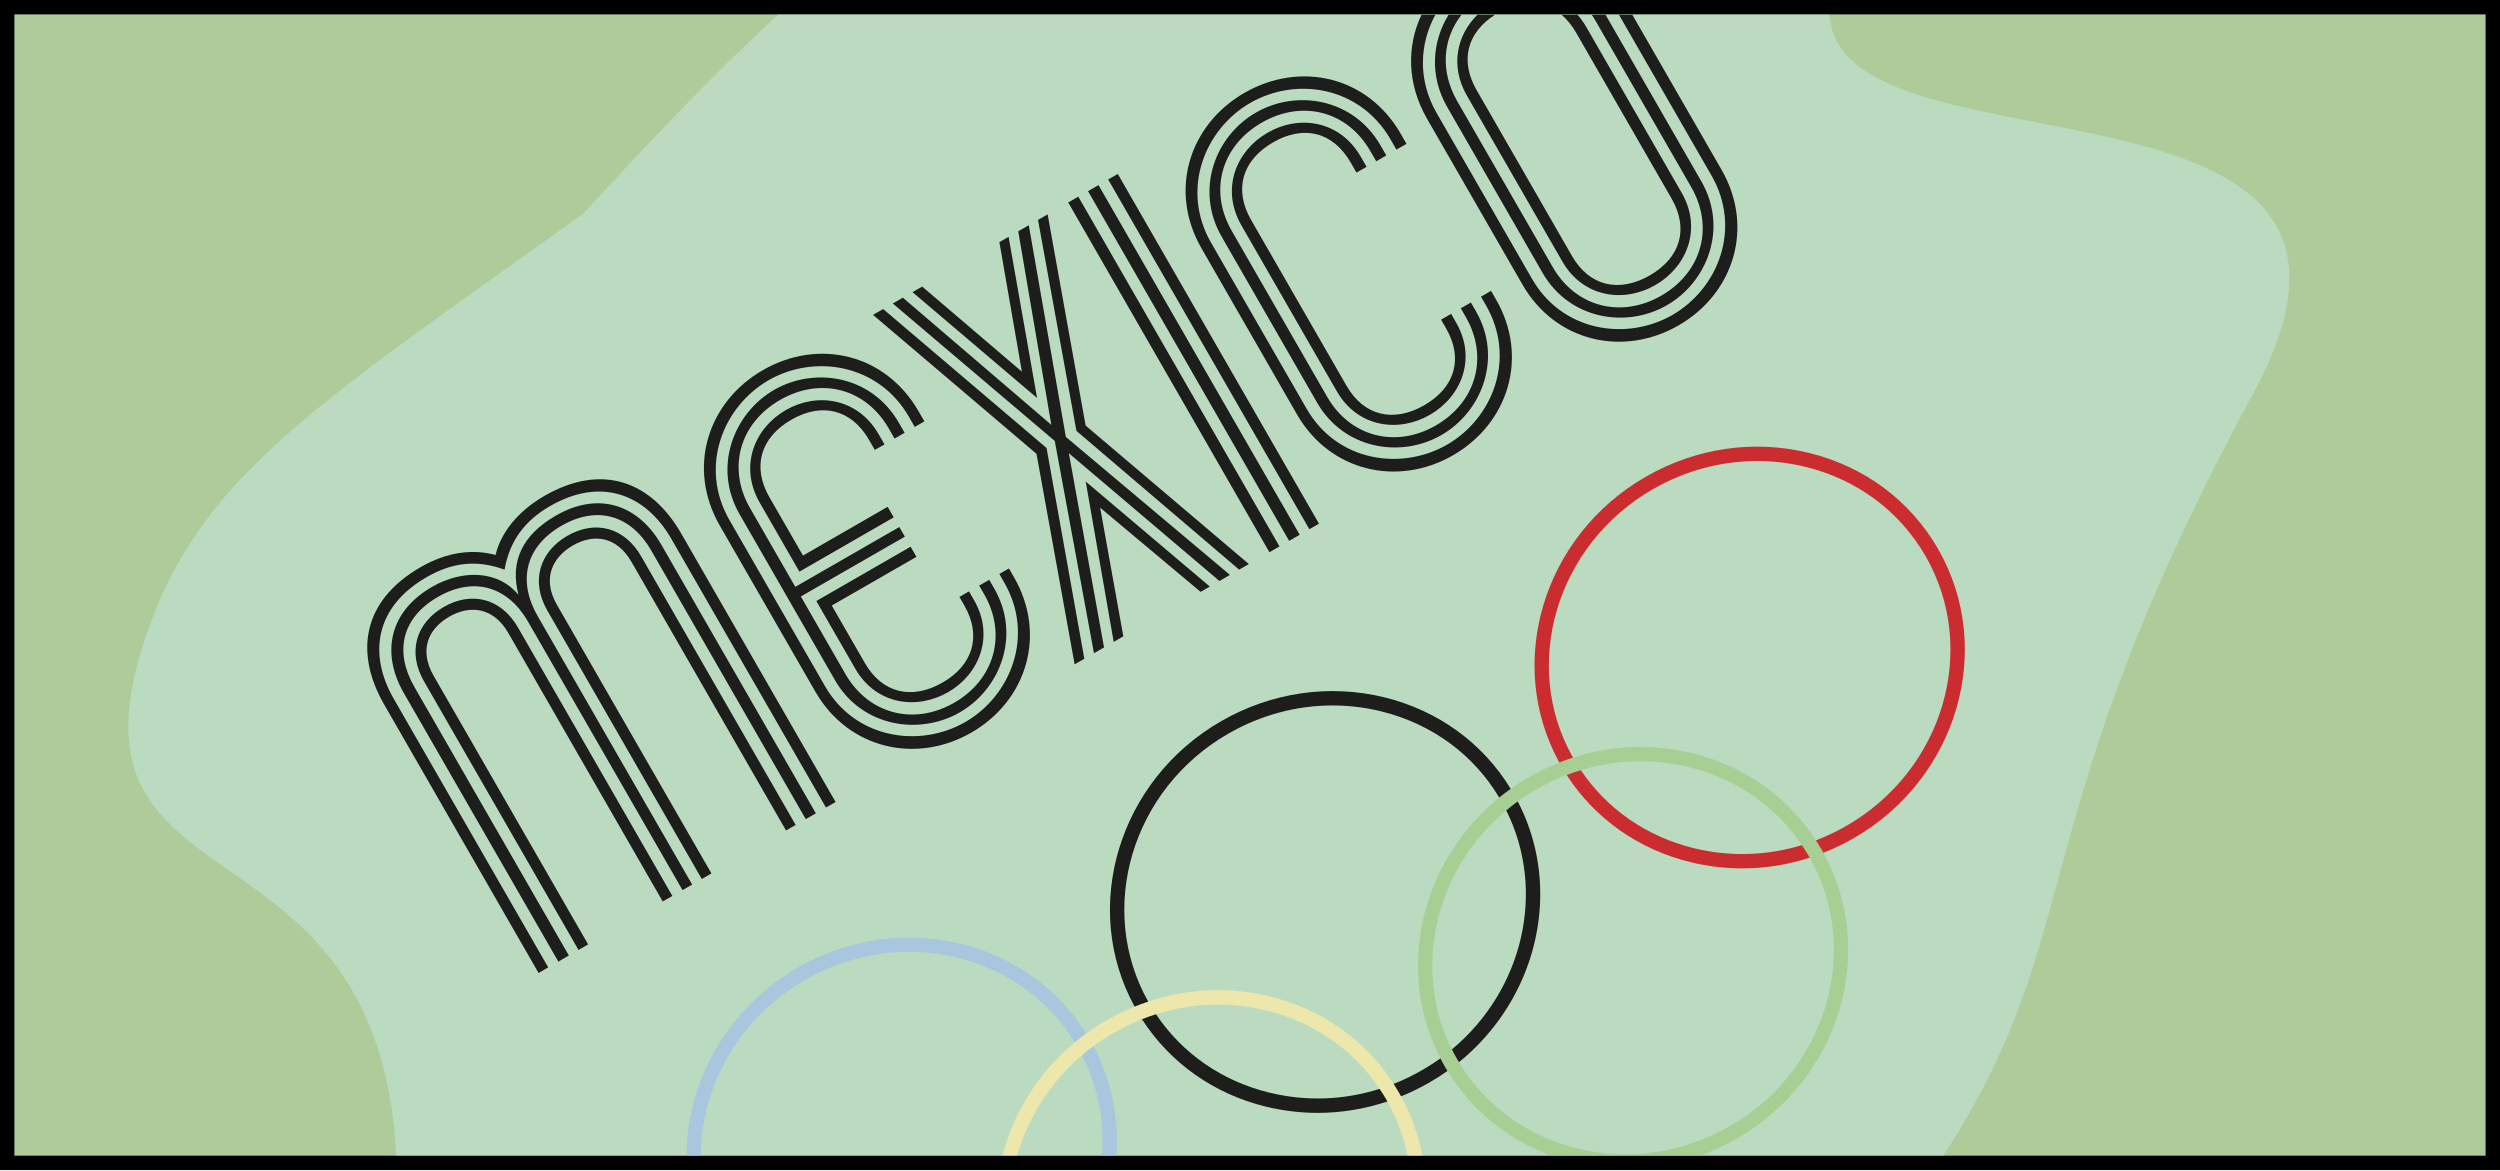
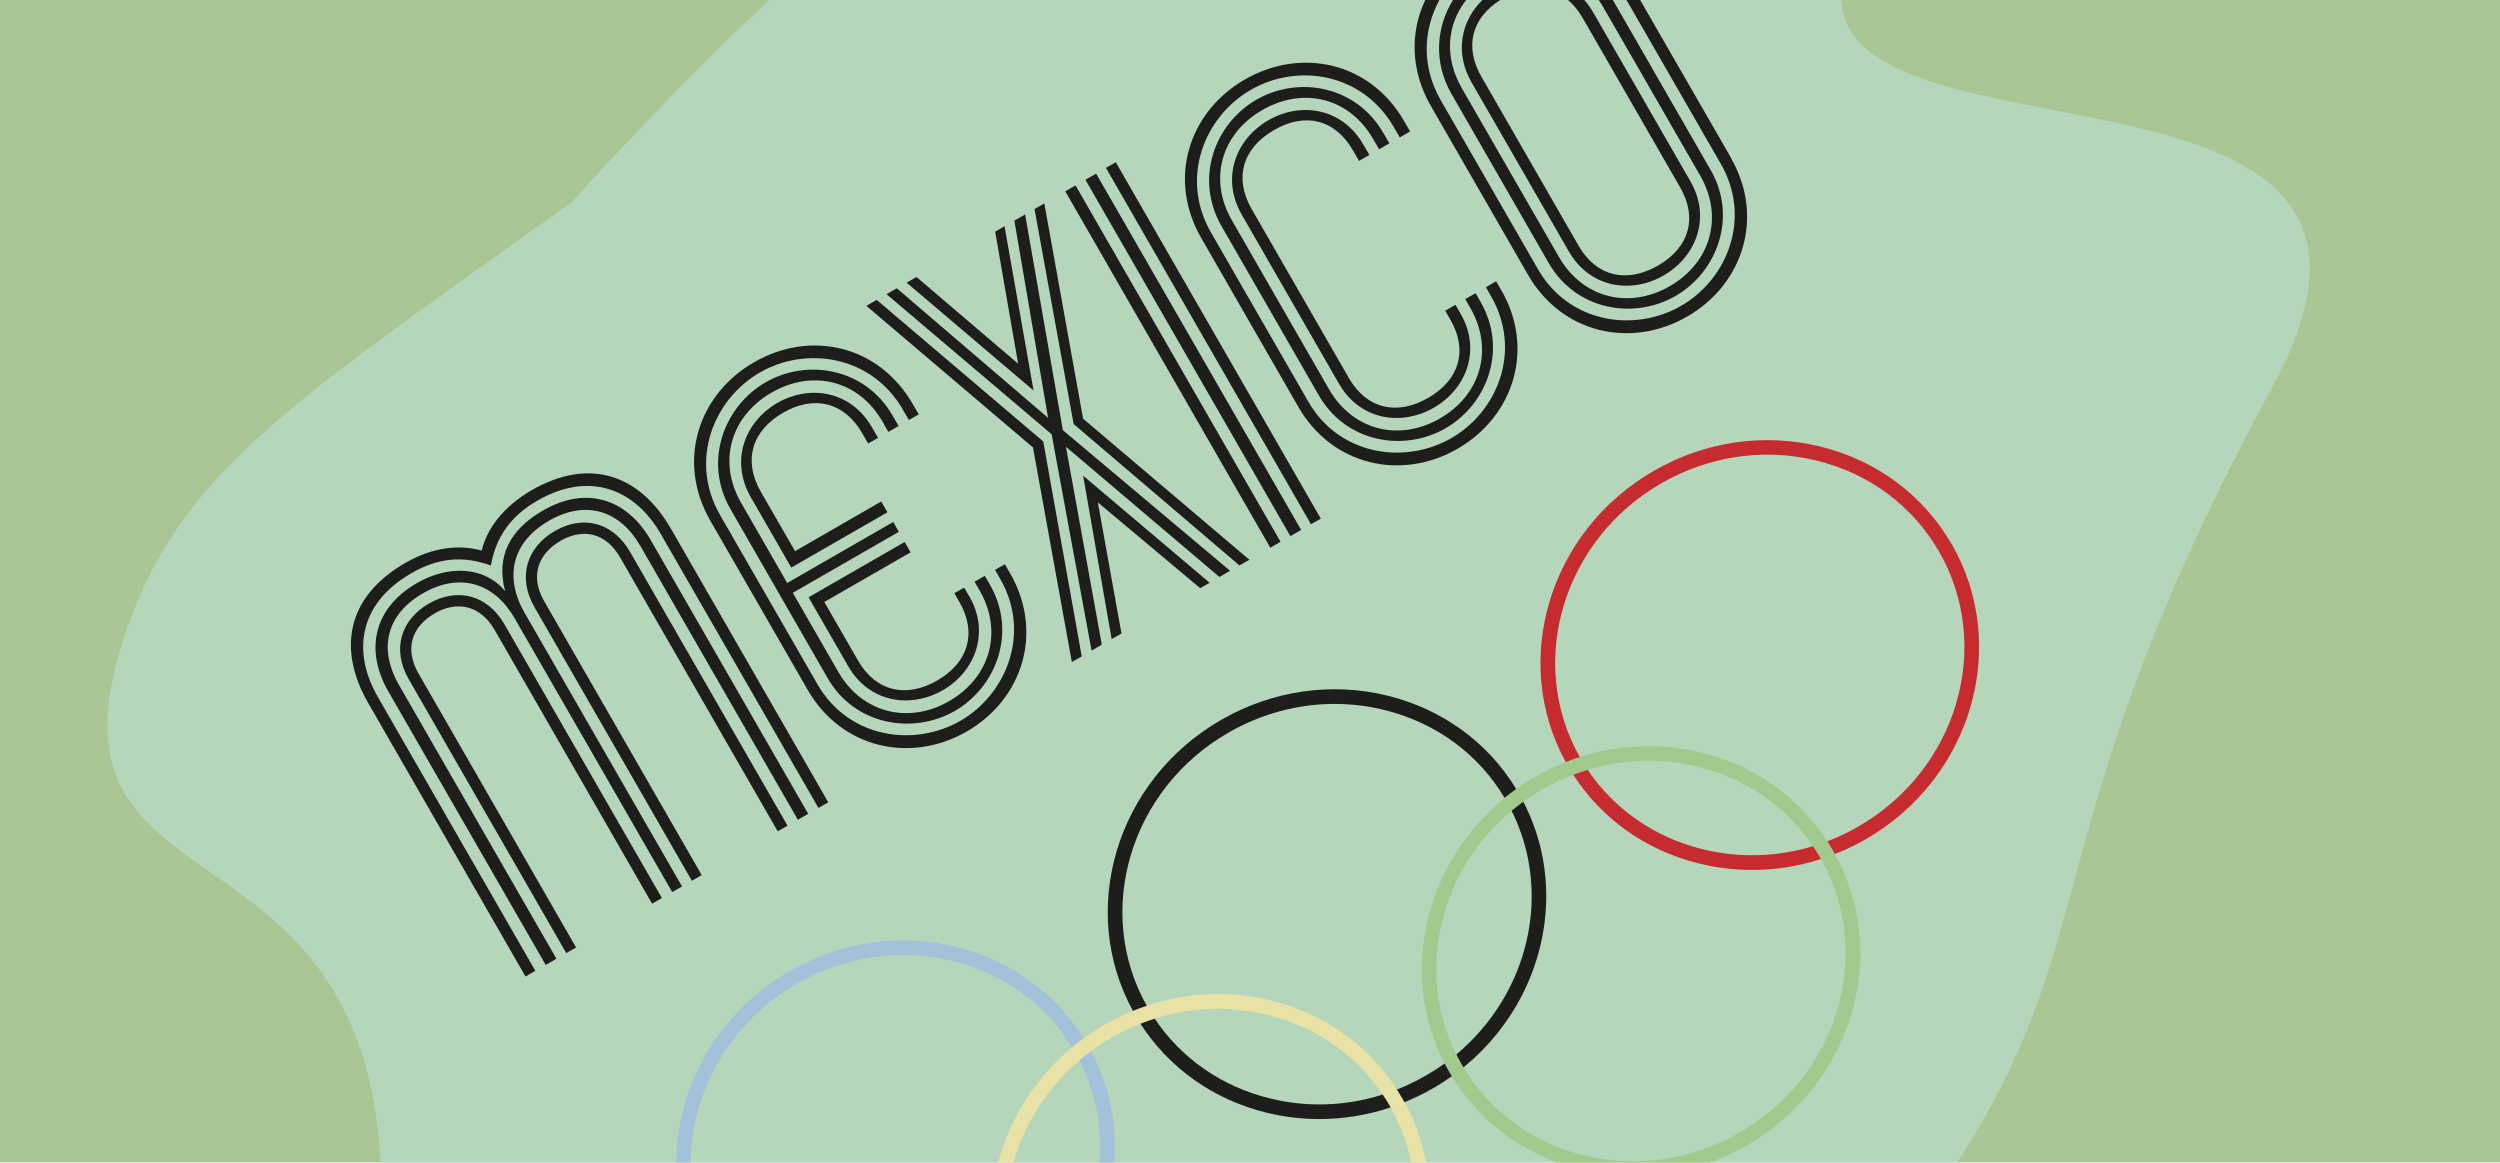
- <svg xmlns="http://www.w3.org/2000/svg" viewBox="0 0 347.54 162.66">
+ <svg xmlns="http://www.w3.org/2000/svg" id="Calque_2" viewBox="0 0 373.73 173.76">
  <defs>
-     <style>.f{fill:#eee7ab;}.g{fill:#a8cf93;}.h{fill:#a8c7de;}.i{fill:#bbdbc0;}.j{fill:#cb2c2f;}.k{fill:#1d1d1b;}.l{fill:#aecb99;stroke:#000;stroke-miterlimit:10;stroke-width:2px;}</style>
+     <style>.cls-1{fill:#e9e2a6;}.cls-2{fill:#b6d6bb;}.cls-3{fill:#a3ca8e;}.cls-4{fill:#a3c2d9;}.cls-5{fill:#a9c694;}.cls-6{fill:#c62c2f;}.cls-7{fill:#1d1d1b;}</style>
  </defs>
-   <g id="a" />
-   <g id="b">
-     <g id="c">
+   <g id="main">
+     <g>
+       <rect class="cls-5" width="373.73" height="173.76" />
      <g>
-         <rect class="l" x="1" y="1" width="345.54" height="160.66" />
+         <g id="petit_logo_avant">
+           <path class="cls-2" d="M339.79,57.69c-35.61,65.62-24.8,81.64-47.11,115.94-.03,.04-.05,.09-.09,.13H56.89c-2.76-52.92-51.57-36.46-38.65-77.52,8.03-25.51,25.12-35.84,67.1-65.91,11.24-12.27,20.87-22.22,29.69-30.33h160.17c.03,.3,.08,.59,.12,.9,3.52,24.67,92.67,4.82,64.47,56.79Z" />
+         </g>
        <g>
-           <g id="d">
-             <path class="i" d="M313.24,54.69c-32.49,59.88-22.63,74.5-42.99,105.8-.03,.04-.05,.08-.08,.12H55.09c-2.52-48.29-47.06-33.27-35.27-70.74,7.33-23.28,22.92-32.7,61.23-60.14,10.26-11.2,19.04-20.28,27.09-27.68H254.3c.03,.27,.07,.54,.11,.82,3.21,22.51,84.56,4.4,58.83,51.82Z" />
+           <g id="anneaux...">
+             <g>
+               <path class="cls-4" d="M163.1,157.12c-.16-.32-.34-.64-.52-.94-.19-.33-.38-.65-.59-.96-4.27-6.85-10.99-11.68-19.05-13.67-8.41-2.07-17.25-.79-24.91,3.63-10.76,6.19-16.89,17.33-16.94,28.59h2.19c.05-10.51,5.79-20.9,15.85-26.7,4.93-2.84,10.39-4.3,15.88-4.3,2.48,0,4.96,.3,7.41,.9,7.57,1.86,13.87,6.43,17.83,12.9,.15,.23,.28,.46,.43,.7,.24,.41,.46,.82,.67,1.24,2.48,4.83,3.43,10.09,3.04,15.25h2.19c.42-5.64-.69-11.4-3.47-16.65Z" />
+               <path class="cls-7" d="M227.73,119.85c-.2-.41-.42-.81-.65-1.21-.14-.24-.28-.48-.43-.71-4.26-6.99-11.05-11.91-19.2-13.93-8.41-2.07-17.26-.78-24.92,3.63-15.63,9-21.45,28.38-13.17,43.48,.1,.2,.21,.38,.32,.58,.26,.45,.53,.9,.8,1.34,4.3,6.65,10.91,11.35,18.83,13.3,2.62,.64,5.28,.96,7.95,.96,3.58,0,7.17-.59,10.62-1.74,.7-.23,1.39-.49,2.08-.78,1.46-.59,2.88-1.28,4.27-2.08,.98-.56,1.91-1.16,2.79-1.79,.6-.44,1.18-.88,1.75-1.34,7.97-6.47,12.38-16,12.38-25.62,0-4.8-1.11-9.63-3.43-14.1Zm-10.03,37.77c-.57,.47-1.15,.93-1.76,1.37-.89,.65-1.83,1.25-2.81,1.81-1.39,.8-2.84,1.5-4.31,2.08-.71,.27-1.42,.53-2.15,.76-5.46,1.73-11.25,1.94-16.84,.56-7.18-1.76-13.23-5.97-17.22-11.93-.37-.54-.71-1.1-1.04-1.67-.04-.09-.1-.16-.14-.25-7.92-14.1-2.5-32.36,12.2-40.82,4.94-2.84,10.4-4.3,15.89-4.3,2.48,0,4.96,.3,7.41,.9,3.91,.96,7.5,2.65,10.6,4.95,2.95,2.2,5.46,4.95,7.38,8.18,.1,.15,.2,.31,.28,.47,.28,.49,.55,.99,.79,1.49,6.16,12.32,2.53,27.41-8.27,36.41Z" />
+               <path class="cls-6" d="M291.78,81.39c-4.24-7.36-11.21-12.56-19.64-14.63-8.41-2.07-17.26-.79-24.91,3.63-15.65,9-21.47,28.42-13.16,43.53,.1,.19,.2,.36,.3,.54,.26,.46,.55,.92,.82,1.37,4.3,6.63,10.91,11.32,18.81,13.26,2.62,.65,5.28,.96,7.95,.96,3.47,0,6.94-.55,10.28-1.63,.7-.22,1.39-.47,2.08-.75,1.58-.61,3.11-1.36,4.61-2.21,15.82-9.11,21.6-28.88,12.87-44.07Zm-13.96,42.17c-1.5,.87-3.06,1.6-4.65,2.21-.71,.26-1.42,.52-2.15,.73-5.36,1.62-11.04,1.8-16.5,.45-7.16-1.76-13.18-5.95-17.17-11.87-.38-.56-.75-1.14-1.08-1.73-.03-.07-.07-.12-.11-.19-7.98-14.11-2.54-32.41,12.16-40.89,4.94-2.84,10.4-4.3,15.89-4.3,2.48,0,4.96,.3,7.41,.9,7.84,1.93,14.32,6.76,18.26,13.6,8.13,14.14,2.73,32.56-12.05,41.07Z" />
+               <path class="cls-1" d="M209.96,164.78c-.1-.2-.21-.38-.32-.57-.26-.45-.53-.89-.81-1.33-4.28-6.66-10.91-11.36-18.83-13.31-6.16-1.52-12.57-1.23-18.56,.78-.7,.23-1.39,.48-2.07,.77-1.46,.58-2.88,1.28-4.27,2.08-1.08,.62-2.12,1.29-3.1,2.02-.6,.43-1.18,.89-1.74,1.36-5.53,4.58-9.3,10.66-11.02,17.19h2.27c1.64-5.78,5.01-11.13,9.85-15.25,.56-.48,1.15-.95,1.75-1.39,.98-.72,2.01-1.39,3.08-2.02,1.4-.8,2.84-1.5,4.31-2.07,.7-.28,1.41-.54,2.14-.77,3.08-.98,6.26-1.47,9.45-1.47,2.48,0,4.96,.31,7.41,.91,3.92,.96,7.5,2.65,10.59,4.95,2.59,1.92,4.82,4.27,6.62,6.98,.37,.54,.72,1.1,1.05,1.67,.04,.09,.1,.16,.14,.25,1.47,2.62,2.49,5.38,3.06,8.21h2.25c-.58-3.09-1.64-6.11-3.22-8.99Z" />
+               <path class="cls-3" d="M274.3,127.67c-.1-.18-.2-.35-.3-.53-.26-.46-.55-.92-.83-1.37-4.28-6.64-10.89-11.32-18.79-13.27-6.05-1.49-12.32-1.24-18.22,.67-.7,.22-1.39,.46-2.08,.75-1.58,.61-3.12,1.35-4.61,2.21-.98,.56-1.91,1.16-2.79,1.8-.6,.43-1.18,.87-1.75,1.33-11.94,9.71-15.91,26.3-8.96,39.74,.21,.41,.43,.81,.66,1.21,.14,.24,.28,.48,.43,.71,3.64,5.96,9.12,10.43,15.71,12.85h22.91c1.88-.68,3.72-1.53,5.49-2.56,15.64-9,21.47-28.43,13.15-43.53Zm-14.25,41.63c-7.17,4.13-15.44,5.34-23.3,3.4-7.65-1.88-14.02-6.54-17.97-13.13-.1-.15-.2-.31-.28-.47-.28-.49-.55-.99-.79-1.48-6.16-12.32-2.53-27.41,8.27-36.41,.56-.47,1.15-.93,1.75-1.37,.9-.65,1.84-1.25,2.82-1.82,1.5-.87,3.06-1.6,4.64-2.2,.71-.27,1.44-.53,2.16-.73,2.97-.9,6.03-1.36,9.1-1.36,2.48,0,4.96,.3,7.41,.9,7.16,1.78,13.19,5.95,17.17,11.88,.38,.56,.75,1.13,1.08,1.72,.03,.07,.07,.12,.11,.19,7.98,14.11,2.55,32.42-12.16,40.89Z" />
+             </g>
          </g>
          <g>
-             <g id="e">
-               <g>
-                 <path class="h" d="M152.01,145.42c-.15-.29-.31-.58-.47-.86-.17-.3-.35-.59-.54-.88-3.9-6.25-10.03-10.66-17.38-12.47-7.67-1.89-15.74-.72-22.73,3.31-9.82,5.65-15.41,15.81-15.46,26.09h2c.05-9.59,5.28-19.07,14.46-24.36,4.5-2.59,9.48-3.92,14.49-3.92,2.26,0,4.53,.27,6.76,.82,6.91,1.7,12.66,5.87,16.27,11.77,.14,.21,.26,.42,.39,.64,.22,.37,.42,.75,.61,1.13,2.26,4.41,3.13,9.21,2.77,13.92h2c.38-5.15-.63-10.4-3.17-15.19Z" />
-                 <path class="k" d="M210.99,111.41c-.18-.37-.38-.74-.59-1.1-.13-.22-.26-.44-.39-.65-3.89-6.38-10.08-10.87-17.52-12.71-7.67-1.89-15.75-.71-22.74,3.31-14.26,8.21-19.57,25.9-12.02,39.68,.09,.18,.19,.35,.29,.53,.24,.41,.48,.82,.73,1.22,3.92,6.07,9.96,10.36,17.18,12.14,2.39,.58,4.82,.88,7.25,.88,3.27,0,6.54-.54,9.69-1.59,.64-.21,1.27-.45,1.9-.71,1.33-.54,2.63-1.17,3.9-1.9,.89-.51,1.74-1.06,2.55-1.63,.55-.4,1.08-.8,1.6-1.22,7.27-5.9,11.3-14.6,11.3-23.38,0-4.38-1.01-8.79-3.13-12.87Zm-9.15,34.47c-.52,.43-1.05,.85-1.61,1.25-.81,.59-1.67,1.14-2.56,1.65-1.27,.73-2.59,1.37-3.93,1.9-.65,.25-1.3,.48-1.96,.69-4.98,1.58-10.27,1.77-15.37,.51-6.55-1.61-12.07-5.45-15.71-10.89-.34-.49-.65-1-.95-1.52-.04-.08-.09-.15-.13-.23-7.23-12.87-2.28-29.53,11.13-37.25,4.51-2.59,9.49-3.92,14.5-3.92,2.26,0,4.53,.27,6.76,.82,3.57,.88,6.84,2.42,9.67,4.52,2.69,2.01,4.98,4.52,6.73,7.46,.09,.14,.18,.28,.26,.43,.26,.45,.5,.9,.72,1.36,5.62,11.24,2.31,25.01-7.55,33.22Z" />
-                 <path class="j" d="M269.43,76.32c-3.87-6.72-10.23-11.46-17.92-13.35-7.67-1.89-15.75-.72-22.73,3.31-14.28,8.21-19.59,25.93-12.01,39.72,.09,.17,.18,.33,.27,.49,.24,.42,.5,.84,.75,1.25,3.92,6.05,9.96,10.33,17.16,12.1,2.39,.59,4.82,.88,7.25,.88,3.17,0,6.33-.5,9.38-1.49,.64-.2,1.27-.43,1.9-.68,1.44-.56,2.84-1.24,4.21-2.02,14.44-8.31,19.71-26.35,11.74-40.21Zm-12.74,38.48c-1.37,.79-2.79,1.46-4.24,2.02-.65,.24-1.3,.47-1.96,.67-4.89,1.48-10.07,1.64-15.06,.41-6.53-1.61-12.03-5.43-15.67-10.83-.35-.51-.68-1.04-.99-1.58-.03-.06-.06-.11-.1-.17-7.28-12.88-2.32-29.57,11.1-37.31,4.51-2.59,9.49-3.92,14.5-3.92,2.26,0,4.53,.27,6.76,.82,7.15,1.76,13.07,6.17,16.66,12.41,7.42,12.9,2.49,29.71-11,37.48Z" />
-                 <path class="f" d="M194.77,152.41c-.09-.18-.19-.35-.29-.52-.24-.41-.48-.81-.74-1.21-3.91-6.08-9.96-10.37-17.18-12.15-5.62-1.39-11.47-1.12-16.94,.71-.64,.21-1.27,.44-1.89,.7-1.33,.53-2.63,1.17-3.9,1.9-.99,.57-1.93,1.18-2.83,1.84-.55,.39-1.08,.81-1.59,1.24-5.05,4.18-8.49,9.73-10.06,15.69h2.07c1.5-5.27,4.57-10.16,8.99-13.92,.51-.44,1.05-.87,1.6-1.27,.89-.66,1.83-1.27,2.81-1.84,1.28-.73,2.59-1.37,3.93-1.89,.64-.26,1.29-.49,1.95-.7,2.81-.89,5.71-1.34,8.62-1.34,2.26,0,4.53,.28,6.76,.83,3.58,.88,6.84,2.42,9.66,4.52,2.36,1.75,4.4,3.9,6.04,6.37,.34,.49,.66,1,.96,1.52,.04,.08,.09,.15,.13,.23,1.34,2.39,2.27,4.91,2.79,7.49h2.05c-.53-2.82-1.5-5.58-2.94-8.2Z" />
-                 <path class="g" d="M253.48,118.55c-.09-.16-.18-.32-.27-.48-.24-.42-.5-.84-.76-1.25-3.91-6.06-9.94-10.33-17.15-12.11-5.52-1.36-11.24-1.13-16.63,.61-.64,.2-1.27,.42-1.9,.68-1.44,.56-2.85,1.23-4.21,2.02-.89,.51-1.74,1.06-2.55,1.64-.55,.39-1.08,.79-1.6,1.21-10.9,8.86-14.52,24-8.18,36.26,.19,.37,.39,.74,.6,1.1,.13,.22,.26,.44,.39,.65,3.32,5.44,8.32,9.52,14.34,11.73h20.91c1.72-.62,3.39-1.4,5.01-2.34,14.27-8.21,19.59-25.94,12-39.72Zm-13,37.99c-6.54,3.77-14.09,4.87-21.26,3.1-6.98-1.72-12.79-5.97-16.4-11.98-.09-.14-.18-.28-.26-.43-.26-.45-.5-.9-.72-1.35-5.62-11.24-2.31-25.01,7.55-33.22,.51-.43,1.05-.85,1.6-1.25,.82-.59,1.68-1.14,2.57-1.66,1.37-.79,2.79-1.46,4.23-2.01,.65-.25,1.31-.48,1.97-.67,2.71-.82,5.5-1.24,8.3-1.24,2.26,0,4.53,.27,6.76,.82,6.53,1.62,12.04,5.43,15.67,10.84,.35,.51,.68,1.03,.99,1.57,.03,.06,.06,.11,.1,.17,7.28,12.88,2.33,29.58-11.1,37.31Z" />
-               </g>
-             </g>
-             <g>
-               <path class="k" d="M79.65,75.82c2.93-1.68,6.11-1.24,8.14,2.3l21.48,37.33,1.34-.77-21.47-37.33c-2.36-4.09-6.42-5.08-10.26-2.87-3.84,2.21-5.15,6.3-2.8,10.38l21.48,37.34,1.34-.78-21.47-37.33c-2.04-3.54-.77-6.54,2.22-8.27Zm-17.2,9.91c2.93-1.69,6.17-1.28,8.21,2.26l21.47,37.33,1.34-.77-21.47-37.33c-2.35-4.09-6.48-5.05-10.32-2.84-3.84,2.22-5.08,6.26-2.73,10.35l21.47,37.33,1.34-.77-21.47-37.33c-2.04-3.54-.82-6.51,2.16-8.23Zm15.62-12.65c5.01-2.88,9.66-1.42,12.47,3.46l21.47,37.33,1.41-.8-21.48-37.34c-3.16-5.49-8.64-7.53-14.67-4.05-4.58,2.63-6.44,6.3-5.19,11.02-2.75-3.37-7.68-3.61-12.01-1.12-6.04,3.48-7.09,9.27-3.93,14.77l21.48,37.33,1.46-.85-21.47-37.33c-2.81-4.88-1.8-9.6,3.27-12.52,5-2.88,9.71-1.45,12.52,3.43l21.48,37.33,1.34-.77-21.48-37.33c-2.8-4.88-1.73-9.65,3.33-12.56Zm16.62,1.07c-4.07-7.07-10.83-9.92-19-5.22-3.78,2.18-6.1,5.22-6.8,8.22-3.08-.83-6.62-.49-10.4,1.68-8.23,4.74-9.16,12.02-5.09,19.1l21.47,37.33,1.34-.78-21.47-37.33c-3.55-6.16-2.64-12.77,4.56-16.91,3.66-2.11,7.04-2.43,10.84-1.05,.71-3.98,2.76-6.78,6.35-8.85,7.14-4.11,13.31-1.57,16.85,4.59l21.48,37.33,1.34-.77-21.47-37.34Z" />
-               <path class="k" d="M135.41,83.43l-.7-1.22-1.34,.77,.7,1.22c2.42,4.21,1.18,8.26-3.03,10.68-4.27,2.46-8.39,1.5-10.81-2.71l-4.6-7.99,11.77-6.77-.81-1.41-13.11,7.55,5.41,9.4c2.87,5,8.53,5.8,12.92,3.27,4.33-2.49,6.48-7.79,3.6-12.79Zm-12.01-12.98l-11.77,6.78-4.67-8.11c-2.45-4.27-1.21-8.32,3.06-10.78,4.21-2.42,8.33-1.46,10.79,2.81l.8,1.4,1.35-.77-.81-1.41c-2.91-5.06-8.57-5.86-12.9-3.37-4.39,2.53-6.54,7.82-3.63,12.89l5.51,9.58,13.11-7.55-.84-1.47Zm14.82,11.37l-.7-1.22-1.4,.8,.7,1.22c3.19,5.55,1.45,11.84-4.17,15.07-5.61,3.23-11.91,1.58-15.11-3.97l-6.21-10.8,14.46-8.32-.77-1.34-14.46,8.32-6.28-10.92c-3.23-5.61-1.45-11.83,4.16-15.06,5.61-3.23,11.88-1.65,15.11,3.96l.81,1.41,1.4-.81-.81-1.4c-3.75-6.53-11.64-7.83-17.32-4.57-5.67,3.27-8.57,10.79-4.81,17.31l13.26,23.06c3.72,6.47,11.67,7.73,17.35,4.47,5.67-3.27,8.51-10.75,4.79-17.21Zm2.74-1.58l-.7-1.22-1.34,.77,.7,1.22c4.25,7.38,.86,15.74-5.42,19.36-6.34,3.65-15.28,2.38-19.52-5l-13.27-23.06c-4.28-7.44-.89-15.81,5.45-19.46,6.28-3.61,15.22-2.34,19.5,5.1l.8,1.4,1.35-.77-.81-1.4c-4.63-8.05-13.96-10.16-21.64-5.73-7.69,4.42-10.62,13.58-5.99,21.63l13.27,23.06c4.59,7.99,14.02,10.12,21.7,5.7,7.69-4.43,10.52-13.61,5.92-21.6Z" />
-               <path class="k" d="M168.18,81.54l-17.25-14.6,3.89,22.29,1.34-.77-3.22-17.88,13.96,11.7,1.28-.74Zm-17.26-22.38l-5.28-29.36-1.34,.77,5.34,29.33,22.62,19.29,1.35-.78-22.69-19.25Zm-10.71-26.24l-1.28,.74,3.13,18.01-13.86-11.83-1.35,.77,17.32,14.72-3.96-22.41Zm30.77,47l-22.81-19.18-5.15-29.43-1.47,.84,4.6,26.91-20.64-17.68-1.4,.81,22.52,19.11,5.45,29.51,1.4-.81-4.89-26.99,20.93,17.76,1.46-.85Zm-25.49-17.64l-22.72-19.32-1.41,.81,22.73,19.32,5.3,29.26,1.35-.77-5.25-29.3Z" />
-               <path class="k" d="M155.39,24.18l-1.34,.77,27.97,48.62,1.34-.77-27.97-48.62Zm-2.68,1.55l-1.46,.84,27.96,48.62,1.47-.85-27.97-48.61Zm-2.81,1.61l-1.4,.81,27.97,48.62,1.4-.81-27.97-48.62Z" />
-               <path class="k" d="M202.43,44.85l-.7-1.22-1.4,.81,.7,1.21c2.42,4.21,1.24,8.22-3.03,10.68-4.27,2.46-8.39,1.5-10.81-2.7l-13.27-23.06c-2.45-4.27-1.21-8.32,3.06-10.78,4.27-2.46,8.33-1.46,10.79,2.81l.8,1.4,1.41-.81-.81-1.4c-2.91-5.06-8.57-5.87-12.96-3.34-4.39,2.53-6.54,7.83-3.63,12.89l13.26,23.06c2.88,5,8.54,5.8,12.93,3.27,4.39-2.52,6.54-7.82,3.66-12.82Zm2.75-1.58l-.7-1.22-1.41,.8,.7,1.22c3.2,5.56,1.45,11.84-4.16,15.07-5.61,3.23-11.91,1.58-15.11-3.97l-13.26-23.06c-3.23-5.61-1.45-11.83,4.16-15.06,5.61-3.23,11.88-1.65,15.11,3.97l.81,1.4,1.4-.81-.81-1.4c-3.75-6.53-11.65-7.83-17.32-4.56-5.67,3.26-8.51,10.74-4.75,17.27l13.26,23.06c3.72,6.46,11.61,7.77,17.28,4.5,5.68-3.27,8.52-10.75,4.8-17.21Zm2.8-1.62l-.7-1.22-1.4,.81,.7,1.22c4.25,7.38,.92,15.71-5.42,19.36-6.35,3.65-15.28,2.38-19.52-5l-13.27-23.06c-4.28-7.44-.89-15.81,5.45-19.46,6.34-3.65,15.21-2.34,19.5,5.1l.8,1.4,1.41-.8-.81-1.41c-4.63-8.05-14.02-10.11-21.71-5.69-7.68,4.42-10.61,13.58-5.98,21.63l13.26,23.06c4.6,7.99,14.02,10.12,21.71,5.7,7.68-4.43,10.58-13.65,5.98-21.64Z" />
-               <path class="k" d="M233.78,26.8l-13.27-23.06c-.36-.63-.77-1.19-1.21-1.69h-2.22c.75,.64,1.44,1.48,2.03,2.5l13.27,23.06c2.42,4.21,1.23,8.22-3.04,10.68-4.27,2.45-8.39,1.5-10.81-2.71l-13.26-23.06c-2.36-4.1-1.31-8,2.56-10.47h-2.44c-2.85,2.8-3.85,7.1-1.47,11.24l13.27,23.06c2.88,5,8.53,5.81,12.93,3.28,4.39-2.53,6.54-7.83,3.66-12.83Zm0,0l-13.27-23.06c-.36-.63-.77-1.19-1.21-1.69h-2.22c.75,.64,1.44,1.48,2.03,2.5l13.27,23.06c2.42,4.21,1.23,8.22-3.04,10.68-4.27,2.45-8.39,1.5-10.81-2.71l-13.26-23.06c-2.36-4.1-1.31-8,2.56-10.47h-2.44c-2.85,2.8-3.85,7.1-1.47,11.24l13.27,23.06c2.88,5,8.53,5.81,12.93,3.28,4.39-2.53,6.54-7.83,3.66-12.83Zm2.74-1.58l-13.26-23.06s-.04-.08-.07-.11h-1.92c.2,.29,.4,.6,.58,.92l13.27,23.06c3.19,5.55,1.45,11.83-4.16,15.06s-11.92,1.59-15.11-3.97l-13.27-23.05c-2.39-4.16-2.04-8.66,.6-12.02h-1.8c-2.27,3.67-2.71,8.46-.2,12.82l13.26,23.06c3.72,6.47,11.62,7.77,17.29,4.5,5.67-3.26,8.51-10.74,4.79-17.21Zm-2.74,1.58l-13.27-23.06c-.36-.63-.77-1.19-1.21-1.69h-2.22c.75,.64,1.44,1.48,2.03,2.5l13.27,23.06c2.42,4.21,1.23,8.22-3.04,10.68-4.27,2.45-8.39,1.5-10.81-2.71l-13.26-23.06c-2.36-4.1-1.31-8,2.56-10.47h-2.44c-2.85,2.8-3.85,7.1-1.47,11.24l13.27,23.06c2.88,5,8.53,5.81,12.93,3.28,4.39-2.53,6.54-7.83,3.66-12.83Zm2.74-1.58l-13.26-23.06s-.04-.08-.07-.11h-1.92c.2,.29,.4,.6,.58,.92l13.27,23.06c3.19,5.55,1.45,11.83-4.16,15.06s-11.92,1.59-15.11-3.97l-13.27-23.05c-2.39-4.16-2.04-8.66,.6-12.02h-1.8c-2.27,3.67-2.71,8.46-.2,12.82l13.26,23.06c3.72,6.47,11.62,7.77,17.29,4.5,5.67-3.26,8.51-10.74,4.79-17.21Zm-2.74,1.58l-13.27-23.06c-.36-.63-.77-1.19-1.21-1.69h-2.22c.75,.64,1.44,1.48,2.03,2.5l13.27,23.06c2.42,4.21,1.23,8.22-3.04,10.68-4.27,2.45-8.39,1.5-10.81-2.71l-13.26-23.06c-2.36-4.1-1.31-8,2.56-10.47h-2.44c-2.85,2.8-3.85,7.1-1.47,11.24l13.27,23.06c2.88,5,8.53,5.81,12.93,3.28,4.39-2.53,6.54-7.83,3.66-12.83Zm5.55-3.19l-12.41-21.56h-1.86l12.87,22.36c4.24,7.38,.91,15.71-5.43,19.37-6.34,3.65-15.27,2.38-19.52-5.01l-13.26-23.05c-2.68-4.66-2.36-9.67-.18-13.67h-1.93c-2.07,4.37-2.02,9.6,.76,14.44l13.27,23.06c4.6,7.99,14.02,10.11,21.7,5.69,7.69-4.42,10.58-13.64,5.99-21.63Zm-2.81,1.61l-13.26-23.06s-.04-.08-.07-.11h-1.92c.2,.29,.4,.6,.58,.92l13.27,23.06c3.19,5.55,1.45,11.83-4.16,15.06s-11.92,1.59-15.11-3.97l-13.27-23.05c-2.39-4.16-2.04-8.66,.6-12.02h-1.8c-2.27,3.67-2.71,8.46-.2,12.82l13.26,23.06c3.72,6.47,11.62,7.77,17.29,4.5,5.67-3.26,8.51-10.74,4.79-17.21Zm-2.74,1.58l-13.27-23.06c-.36-.63-.77-1.19-1.21-1.69h-2.22c.75,.64,1.44,1.48,2.03,2.5l13.27,23.06c2.42,4.21,1.23,8.22-3.04,10.68-4.27,2.45-8.39,1.5-10.81-2.71l-13.26-23.06c-2.36-4.1-1.31-8,2.56-10.47h-2.44c-2.85,2.8-3.85,7.1-1.47,11.24l13.27,23.06c2.88,5,8.53,5.81,12.93,3.28,4.39-2.53,6.54-7.83,3.66-12.83Z" />
-             </g>
+             <path class="cls-7" d="M83.8,80.84c3.21-1.84,6.7-1.36,8.92,2.52l23.54,40.91,1.47-.84-23.53-40.91c-2.59-4.48-7.04-5.57-11.24-3.15-4.21,2.42-5.64,6.9-3.07,11.38l23.54,40.92,1.47-.85-23.53-40.91c-2.24-3.88-.84-7.17,2.43-9.06Zm-18.85,10.86c3.21-1.85,6.76-1.4,9,2.48l23.53,40.91,1.47-.84-23.53-40.91c-2.58-4.48-7.1-5.53-11.31-3.11-4.21,2.43-5.57,6.86-2.99,11.34l23.53,40.91,1.47-.84-23.53-40.91c-2.24-3.88-.9-7.13,2.37-9.02Zm17.12-13.86c5.49-3.16,10.59-1.56,13.67,3.79l23.53,40.91,1.55-.88-23.54-40.92c-3.46-6.02-9.47-8.25-16.08-4.44-5.02,2.88-7.06,6.9-5.69,12.08-3.01-3.69-8.42-3.96-13.16-1.23-6.62,3.81-7.77,10.16-4.31,16.19l23.54,40.91,1.6-.93-23.53-40.91c-3.08-5.35-1.97-10.52,3.58-13.72,5.48-3.16,10.64-1.59,13.72,3.76l23.54,40.91,1.47-.84-23.54-40.91c-3.07-5.35-1.9-10.58,3.65-13.76Zm18.21,1.17c-4.46-7.75-11.87-10.87-20.82-5.72-4.14,2.39-6.68,5.72-7.45,9.01-3.38-.91-7.25-.54-11.4,1.84-9.02,5.19-10.04,13.17-5.58,20.93l23.53,40.91,1.47-.85-23.53-40.91c-3.89-6.75-2.89-13.99,5-18.53,4.01-2.31,7.71-2.66,11.88-1.15,.78-4.36,3.02-7.43,6.96-9.7,7.82-4.5,14.59-1.72,18.47,5.03l23.54,40.91,1.47-.84-23.53-40.92Z" />
+             <path class="cls-7" d="M144.91,89.18l-.77-1.34-1.47,.84,.77,1.34c2.65,4.61,1.29,9.05-3.32,11.7-4.68,2.7-9.19,1.64-11.85-2.97l-5.04-8.76,12.9-7.42-.89-1.55-14.37,8.27,5.93,10.3c3.15,5.48,9.35,6.36,14.16,3.58,4.75-2.73,7.1-8.54,3.95-14.02Zm-13.16-14.22l-12.9,7.43-5.12-8.89c-2.68-4.68-1.33-9.12,3.35-11.81,4.61-2.65,9.13-1.6,11.82,3.08l.88,1.53,1.48-.84-.89-1.55c-3.19-5.55-9.39-6.42-14.14-3.69-4.81,2.77-7.17,8.57-3.98,14.13l6.04,10.5,14.37-8.27-.92-1.61Zm16.24,12.46l-.77-1.34-1.53,.88,.77,1.34c3.5,6.08,1.59,12.98-4.57,16.51-6.15,3.54-13.05,1.73-16.56-4.35l-6.81-11.84,15.85-9.12-.84-1.47-15.85,9.12-6.88-11.97c-3.54-6.15-1.59-12.96,4.56-16.5,6.15-3.54,13.02-1.81,16.56,4.34l.89,1.55,1.53-.89-.89-1.53c-4.11-7.16-12.76-8.58-18.98-5.01-6.21,3.58-9.39,11.82-5.27,18.97l14.53,25.27c4.08,7.09,12.79,8.47,19.01,4.9,6.21-3.58,9.33-11.78,5.25-18.86Zm3-1.73l-.77-1.34-1.47,.84,.77,1.34c4.66,8.09,.94,17.25-5.94,21.22-6.95,4-16.75,2.61-21.39-5.48l-14.54-25.27c-4.69-8.15-.98-17.33,5.97-21.33,6.88-3.96,16.68-2.56,21.37,5.59l.88,1.53,1.48-.84-.89-1.53c-5.07-8.82-15.3-11.13-23.71-6.28-8.43,4.84-11.64,14.88-6.56,23.7l14.54,25.27c5.03,8.76,15.36,11.09,23.78,6.25,8.43-4.85,11.53-14.91,6.49-23.67Z" />
+             <path class="cls-7" d="M180.82,87.11l-18.9-16,4.26,24.43,1.47-.84-3.53-19.59,15.3,12.82,1.4-.81Zm-18.91-24.53l-5.79-32.17-1.47,.84,5.85,32.14,24.79,21.14,1.48-.85-24.87-21.1Zm-11.74-28.76l-1.4,.81,3.43,19.74-15.19-12.96-1.48,.84,18.98,16.13-4.34-24.56Zm33.72,51.51l-25-21.02-5.64-32.25-1.61,.92,5.04,29.49-22.62-19.38-1.53,.89,24.68,20.94,5.97,32.34,1.53-.89-5.36-29.58,22.94,19.46,1.6-.93Zm-27.93-19.33l-24.9-21.17-1.55,.89,24.91,21.17,5.81,32.07,1.48-.84-5.75-32.11Z" />
+             <path class="cls-7" d="M166.8,24.25l-1.47,.84,30.65,53.28,1.47-.84-30.65-53.28Zm-2.94,1.7l-1.6,.92,30.64,53.28,1.61-.93-30.65-53.27Zm-3.08,1.76l-1.53,.89,30.65,53.28,1.53-.89-30.65-53.28Z" />
+             <path class="cls-7" d="M218.35,46.9l-.77-1.34-1.53,.89,.77,1.33c2.65,4.61,1.36,9.01-3.32,11.7-4.68,2.7-9.19,1.64-11.85-2.96l-14.54-25.27c-2.68-4.68-1.33-9.12,3.35-11.81,4.68-2.7,9.13-1.6,11.82,3.08l.88,1.53,1.55-.89-.89-1.53c-3.19-5.55-9.39-6.43-14.2-3.66-4.81,2.77-7.17,8.58-3.98,14.13l14.53,25.27c3.16,5.48,9.36,6.36,14.17,3.58,4.81-2.76,7.17-8.57,4.01-14.05Zm3.01-1.73l-.77-1.34-1.55,.88,.77,1.34c3.51,6.09,1.59,12.98-4.56,16.51-6.15,3.54-13.05,1.73-16.56-4.35l-14.53-25.27c-3.54-6.15-1.59-12.96,4.56-16.5,6.15-3.54,13.02-1.81,16.56,4.35l.89,1.53,1.53-.89-.89-1.53c-4.11-7.16-12.77-8.58-18.98-5-6.21,3.57-9.33,11.77-5.21,18.93l14.53,25.27c4.08,7.08,12.72,8.51,18.94,4.93,6.22-3.58,9.34-11.78,5.26-18.86Zm3.07-1.78l-.77-1.34-1.53,.89,.77,1.34c4.66,8.09,1.01,17.22-5.94,21.22-6.96,4-16.75,2.61-21.39-5.48l-14.54-25.27c-4.69-8.15-.98-17.33,5.97-21.33,6.95-4,16.67-2.56,21.37,5.59l.88,1.53,1.55-.88-.89-1.55c-5.07-8.82-15.36-11.08-23.79-6.24-8.42,4.84-11.63,14.88-6.55,23.7l14.53,25.27c5.04,8.76,15.36,11.09,23.79,6.25,8.42-4.85,11.59-14.96,6.55-23.71Z" />
+             <path class="cls-7" d="M252.71,27.12L238.17,1.85c-.39-.69-.84-1.3-1.33-1.85h-2.43c.82,.7,1.58,1.62,2.22,2.74l14.54,25.27c2.65,4.61,1.35,9.01-3.33,11.7-4.68,2.68-9.19,1.64-11.85-2.97l-14.53-25.27c-2.59-4.49-1.44-8.77,2.81-11.47h-2.67c-3.12,3.07-4.22,7.78-1.61,12.32l14.54,25.27c3.16,5.48,9.35,6.37,14.17,3.59,4.81-2.77,7.17-8.58,4.01-14.06Zm0,0L238.17,1.85c-.39-.69-.84-1.3-1.33-1.85h-2.43c.82,.7,1.58,1.62,2.22,2.74l14.54,25.27c2.65,4.61,1.35,9.01-3.33,11.7-4.68,2.68-9.19,1.64-11.85-2.97l-14.53-25.27c-2.59-4.49-1.44-8.77,2.81-11.47h-2.67c-3.12,3.07-4.22,7.78-1.61,12.32l14.54,25.27c3.16,5.48,9.35,6.37,14.17,3.59,4.81-2.77,7.17-8.58,4.01-14.06Zm3-1.73L241.18,.12s-.04-.09-.08-.12h-2.1c.22,.32,.44,.66,.64,1.01l14.54,25.27c3.5,6.08,1.59,12.96-4.56,16.5s-13.06,1.74-16.56-4.35l-14.54-25.26c-2.62-4.56-2.24-9.49,.66-13.17h-1.97c-2.49,4.02-2.97,9.27-.22,14.05l14.53,25.27c4.08,7.09,12.73,8.51,18.95,4.93,6.21-3.57,9.33-11.77,5.25-18.86Zm-3,1.73L238.17,1.85c-.39-.69-.84-1.3-1.33-1.85h-2.43c.82,.7,1.58,1.62,2.22,2.74l14.54,25.27c2.65,4.61,1.35,9.01-3.33,11.7-4.68,2.68-9.19,1.64-11.85-2.97l-14.53-25.27c-2.59-4.49-1.44-8.77,2.81-11.47h-2.67c-3.12,3.07-4.22,7.78-1.61,12.32l14.54,25.27c3.16,5.48,9.35,6.37,14.17,3.59,4.81-2.77,7.17-8.58,4.01-14.06Zm3-1.73L241.18,.12s-.04-.09-.08-.12h-2.1c.22,.32,.44,.66,.64,1.01l14.54,25.27c3.5,6.08,1.59,12.96-4.56,16.5s-13.06,1.74-16.56-4.35l-14.54-25.26c-2.62-4.56-2.24-9.49,.66-13.17h-1.97c-2.49,4.02-2.97,9.27-.22,14.05l14.53,25.27c4.08,7.09,12.73,8.51,18.95,4.93,6.21-3.57,9.33-11.77,5.25-18.86Zm-3,1.73L238.17,1.85c-.39-.69-.84-1.3-1.33-1.85h-2.43c.82,.7,1.58,1.62,2.22,2.74l14.54,25.27c2.65,4.61,1.35,9.01-3.33,11.7-4.68,2.68-9.19,1.64-11.85-2.97l-14.53-25.27c-2.59-4.49-1.44-8.77,2.81-11.47h-2.67c-3.12,3.07-4.22,7.78-1.61,12.32l14.54,25.27c3.16,5.48,9.35,6.37,14.17,3.59,4.81-2.77,7.17-8.58,4.01-14.06Zm6.08-3.5L245.19,0h-2.04l14.1,24.5c4.65,8.09,1,17.22-5.95,21.23-6.95,4-16.73,2.61-21.39-5.49l-14.53-25.26c-2.94-5.11-2.59-10.6-.2-14.98h-2.12c-2.27,4.79-2.21,10.52,.83,15.82l14.54,25.27c5.04,8.76,15.36,11.08,23.78,6.24,8.43-4.84,11.59-14.95,6.56-23.7Zm-3.08,1.76L241.18,.12s-.04-.09-.08-.12h-2.1c.22,.32,.44,.66,.64,1.01l14.54,25.27c3.5,6.08,1.59,12.96-4.56,16.5s-13.06,1.74-16.56-4.35l-14.54-25.26c-2.62-4.56-2.24-9.49,.66-13.17h-1.97c-2.49,4.02-2.97,9.27-.22,14.05l14.53,25.27c4.08,7.09,12.73,8.51,18.95,4.93,6.21-3.57,9.33-11.77,5.25-18.86Zm-3,1.73L238.17,1.85c-.39-.69-.84-1.3-1.33-1.85h-2.43c.82,.7,1.58,1.62,2.22,2.74l14.54,25.27c2.65,4.61,1.35,9.01-3.33,11.7-4.68,2.68-9.19,1.64-11.85-2.97l-14.53-25.27c-2.59-4.49-1.44-8.77,2.81-11.47h-2.67c-3.12,3.07-4.22,7.78-1.61,12.32l14.54,25.27c3.16,5.48,9.35,6.37,14.17,3.59,4.81-2.77,7.17-8.58,4.01-14.06Z" />
          </g>
        </g>
      </g>
    </g>
  </g>
</svg>
